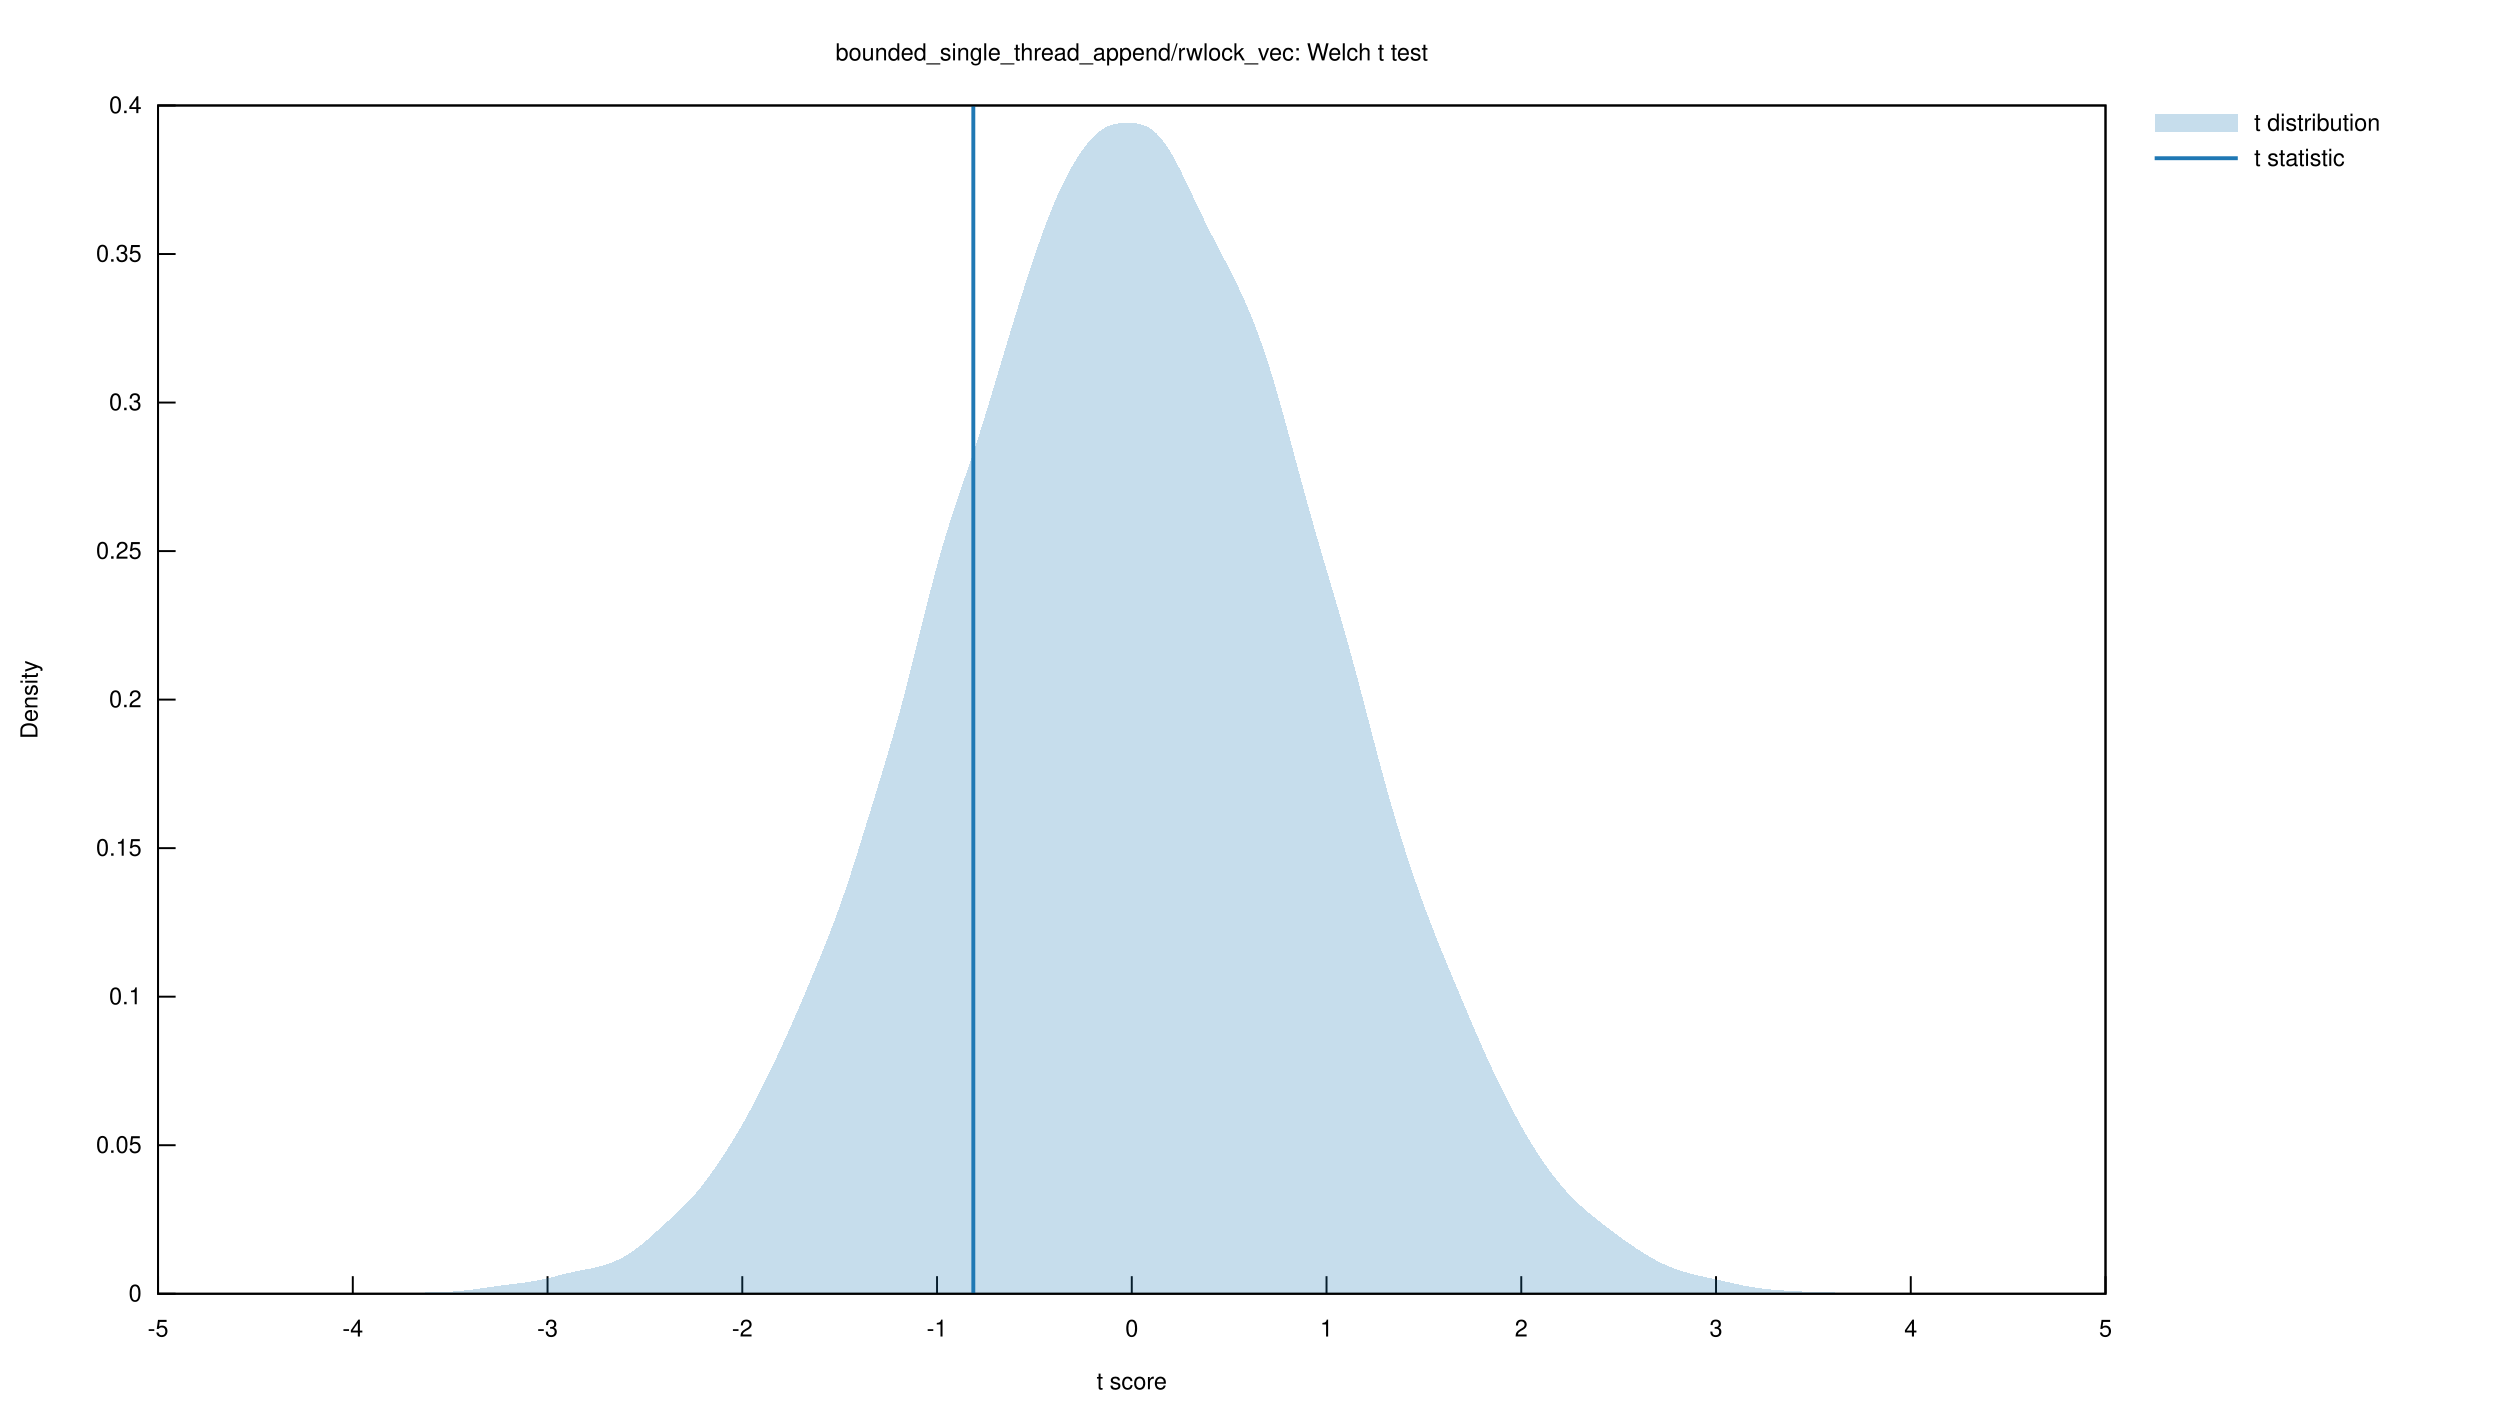
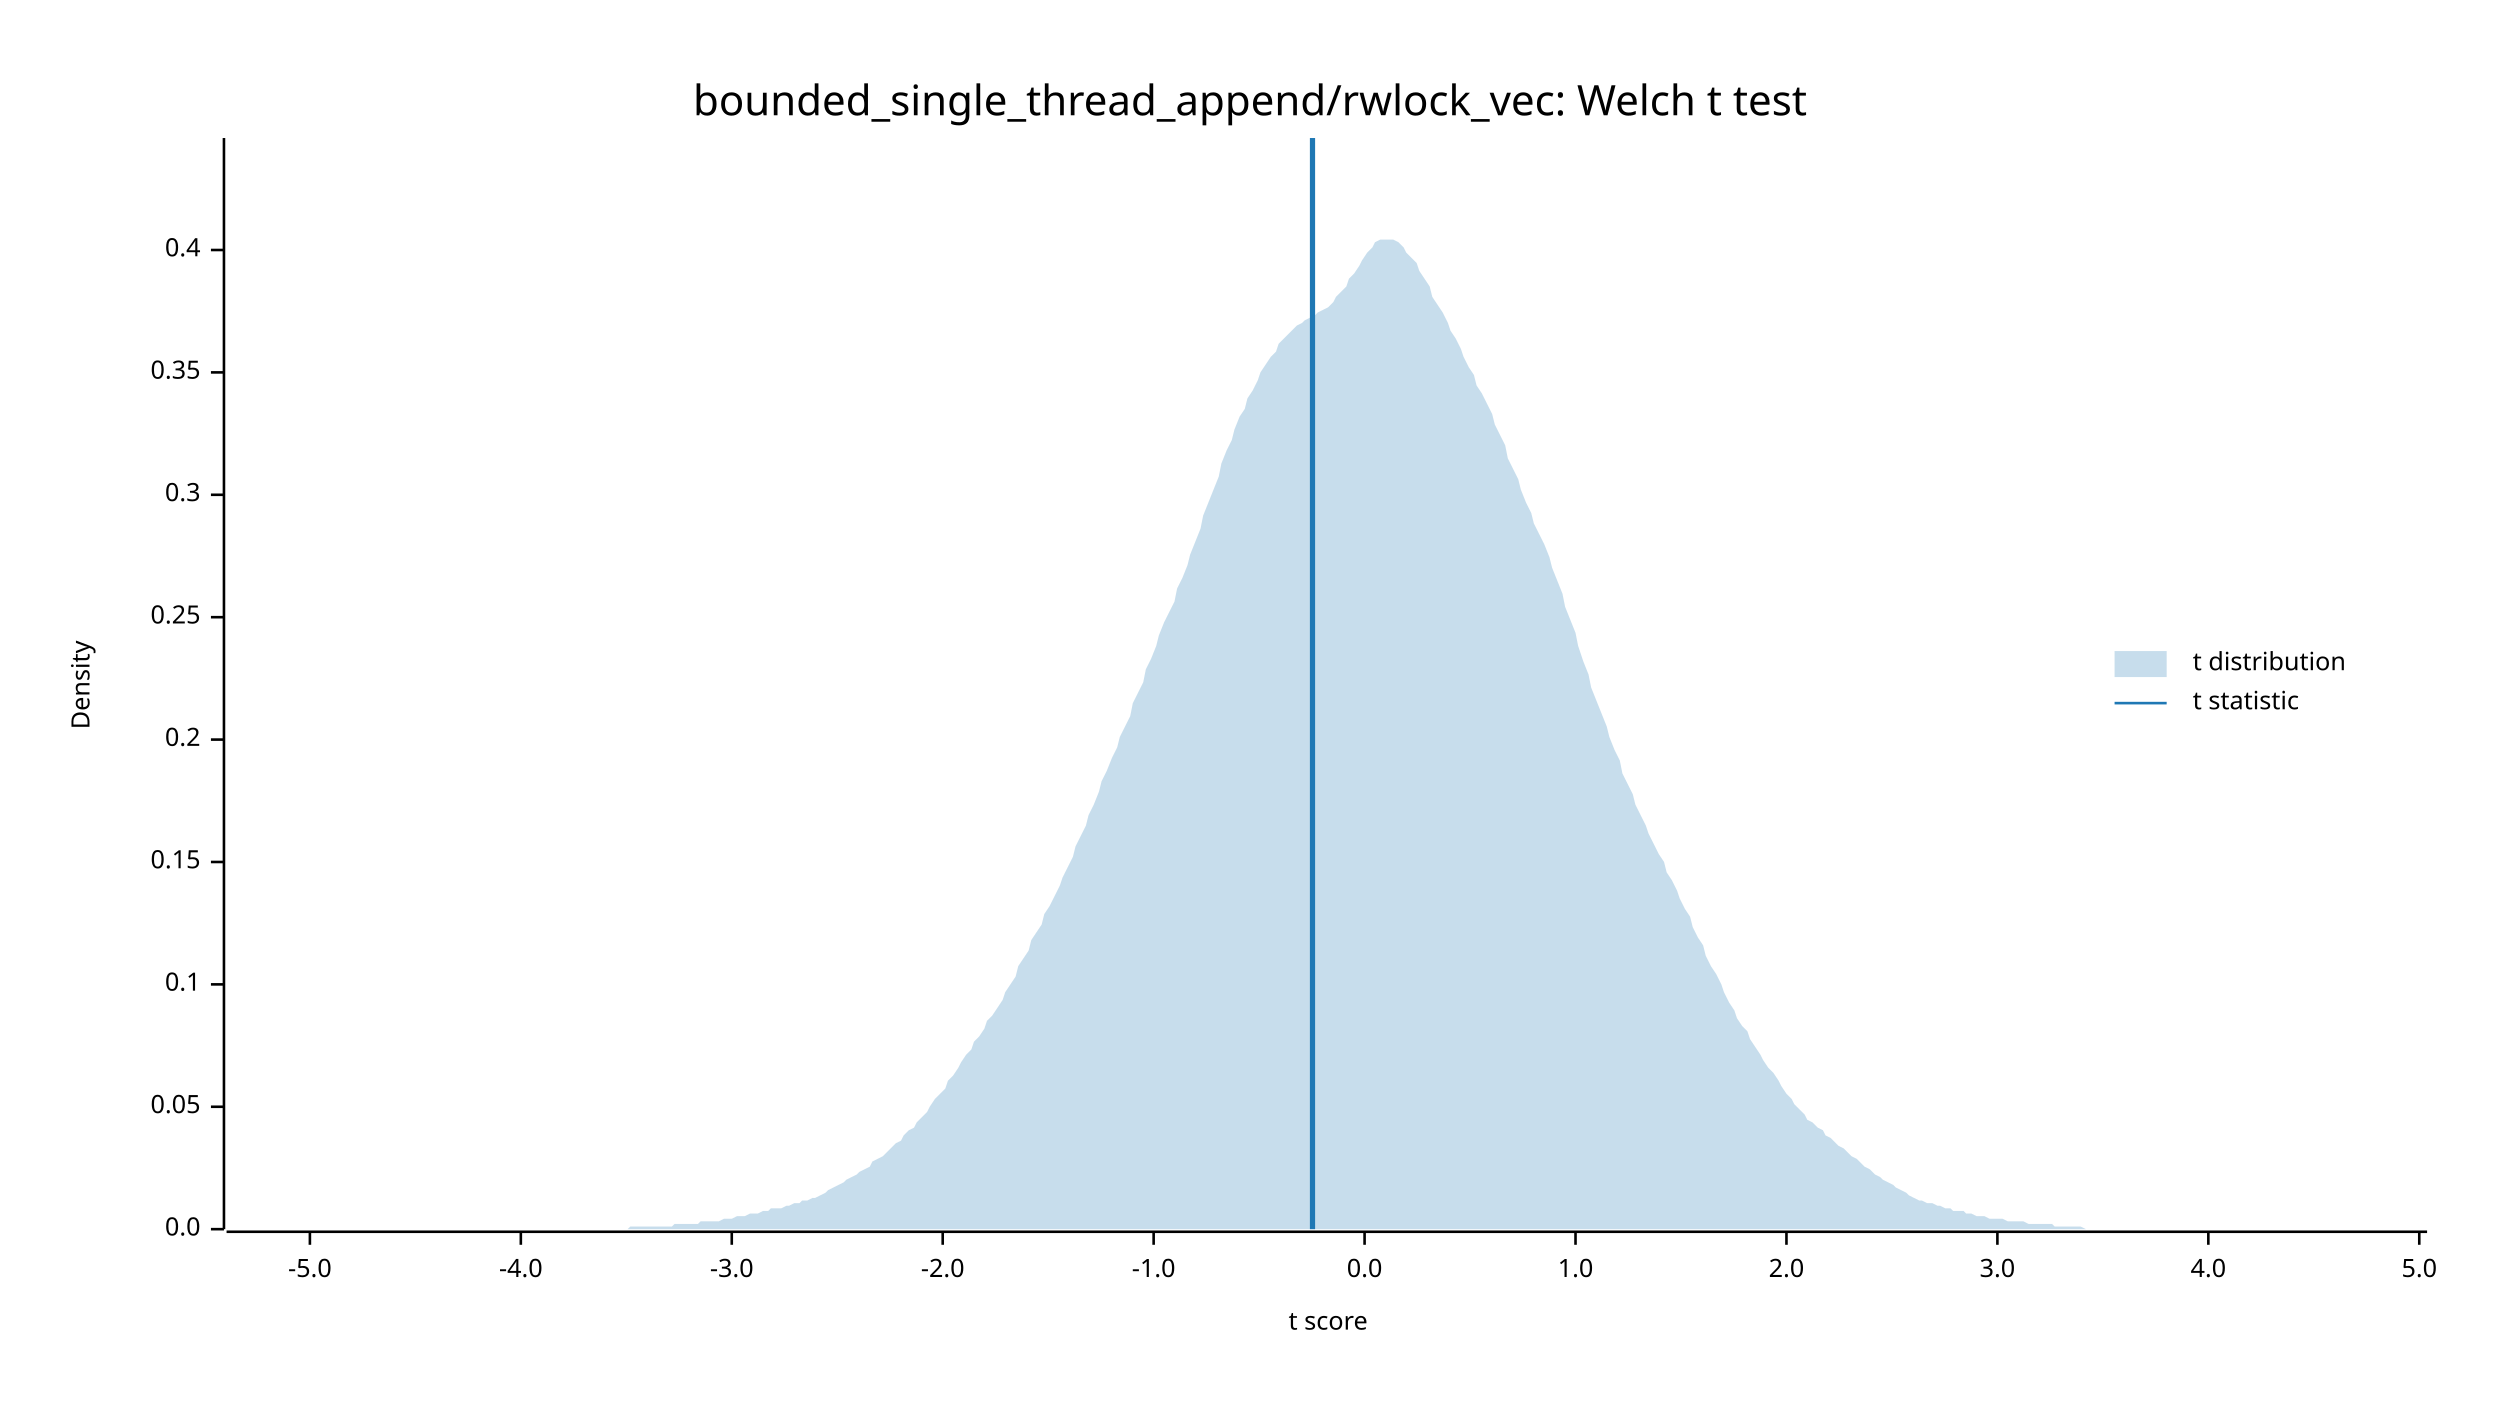
- <svg xmlns="http://www.w3.org/2000/svg" xmlns:xlink="http://www.w3.org/1999/xlink" viewBox="0 0 1280 720">
-   <g id="gnuplot_canvas">
-     <rect x="0" y="0" width="1280" height="720" fill="none" />
-     <defs>
-       <circle id="gpDot" r="0.5" stroke-width="0.5" stroke="currentColor" />
-       <path id="gpPt0" stroke-width="0.222" stroke="currentColor" d="M-1,0 h2 M0,-1 v2" />
-       <path id="gpPt1" stroke-width="0.222" stroke="currentColor" d="M-1,-1 L1,1 M1,-1 L-1,1" />
-       <path id="gpPt2" stroke-width="0.222" stroke="currentColor" d="M-1,0 L1,0 M0,-1 L0,1 M-1,-1 L1,1 M-1,1 L1,-1" />
-       <rect id="gpPt3" stroke-width="0.222" stroke="currentColor" x="-1" y="-1" width="2" height="2" />
-       <rect id="gpPt4" stroke-width="0.222" stroke="currentColor" fill="currentColor" x="-1" y="-1" width="2" height="2" />
-       <circle id="gpPt5" stroke-width="0.222" stroke="currentColor" cx="0" cy="0" r="1" />
-       <use xlink:href="#gpPt5" id="gpPt6" fill="currentColor" stroke="none" />
-       <path id="gpPt7" stroke-width="0.222" stroke="currentColor" d="M0,-1.33 L-1.33,0.67 L1.33,0.67 z" />
-       <use xlink:href="#gpPt7" id="gpPt8" fill="currentColor" stroke="none" />
-       <use xlink:href="#gpPt7" id="gpPt9" stroke="currentColor" transform="rotate(180)" />
-       <use xlink:href="#gpPt9" id="gpPt10" fill="currentColor" stroke="none" />
-       <use xlink:href="#gpPt3" id="gpPt11" stroke="currentColor" transform="rotate(45)" />
-       <use xlink:href="#gpPt11" id="gpPt12" fill="currentColor" stroke="none" />
-       <path id="gpPt13" stroke-width="0.222" stroke="currentColor" d="M0,1.330 L1.265,0.411 L0.782,-1.067 L-0.782,-1.076 L-1.265,0.411 z" />
-       <use xlink:href="#gpPt13" id="gpPt14" fill="currentColor" stroke="none" />
-       <filter id="textbox" filterUnits="objectBoundingBox" x="0" y="0" height="1" width="1">
-         <feFlood flood-color="white" flood-opacity="1" result="bgnd" />
-         <feComposite in="SourceGraphic" in2="bgnd" operator="atop" />
-       </filter>
-       <filter id="greybox" filterUnits="objectBoundingBox" x="0" y="0" height="1" width="1">
-         <feFlood flood-color="lightgrey" flood-opacity="1" result="grey" />
-         <feComposite in="SourceGraphic" in2="grey" operator="atop" />
-       </filter>
-     </defs>
-     <g fill="none" color="white" stroke="currentColor" stroke-width="1.00" stroke-linecap="butt" stroke-linejoin="miter">
- </g>
-     <g fill="none" color="black" stroke="currentColor" stroke-width="1.00" stroke-linecap="butt" stroke-linejoin="miter">
-       <path stroke="black" d="M80.92,662.40 L89.92,662.40  " />
-       <g transform="translate(72.53,666.30)" stroke="none" fill="black" font-family="Helvetica" font-size="12.00" text-anchor="end">
-         <text>
-           <tspan font-family="Helvetica"> 0</tspan>
-         </text>
-       </g>
-     </g>
-     <g fill="none" color="black" stroke="currentColor" stroke-width="1.00" stroke-linecap="butt" stroke-linejoin="miter">
-       <path stroke="black" d="M80.92,586.35 L89.92,586.35  " />
-       <g transform="translate(72.53,590.25)" stroke="none" fill="black" font-family="Helvetica" font-size="12.00" text-anchor="end">
-         <text>
-           <tspan font-family="Helvetica"> 0.05</tspan>
-         </text>
-       </g>
-     </g>
-     <g fill="none" color="black" stroke="currentColor" stroke-width="1.00" stroke-linecap="butt" stroke-linejoin="miter">
-       <path stroke="black" d="M80.92,510.30 L89.92,510.30  " />
-       <g transform="translate(72.53,514.20)" stroke="none" fill="black" font-family="Helvetica" font-size="12.00" text-anchor="end">
-         <text>
-           <tspan font-family="Helvetica"> 0.1</tspan>
-         </text>
-       </g>
-     </g>
-     <g fill="none" color="black" stroke="currentColor" stroke-width="1.00" stroke-linecap="butt" stroke-linejoin="miter">
-       <path stroke="black" d="M80.92,434.25 L89.92,434.25  " />
-       <g transform="translate(72.53,438.15)" stroke="none" fill="black" font-family="Helvetica" font-size="12.00" text-anchor="end">
-         <text>
-           <tspan font-family="Helvetica"> 0.15</tspan>
-         </text>
-       </g>
-     </g>
-     <g fill="none" color="black" stroke="currentColor" stroke-width="1.00" stroke-linecap="butt" stroke-linejoin="miter">
-       <path stroke="black" d="M80.92,358.20 L89.92,358.20  " />
-       <g transform="translate(72.53,362.10)" stroke="none" fill="black" font-family="Helvetica" font-size="12.00" text-anchor="end">
-         <text>
-           <tspan font-family="Helvetica"> 0.2</tspan>
-         </text>
-       </g>
-     </g>
-     <g fill="none" color="black" stroke="currentColor" stroke-width="1.00" stroke-linecap="butt" stroke-linejoin="miter">
-       <path stroke="black" d="M80.92,282.16 L89.92,282.16  " />
-       <g transform="translate(72.53,286.06)" stroke="none" fill="black" font-family="Helvetica" font-size="12.00" text-anchor="end">
-         <text>
-           <tspan font-family="Helvetica"> 0.25</tspan>
-         </text>
-       </g>
-     </g>
-     <g fill="none" color="black" stroke="currentColor" stroke-width="1.00" stroke-linecap="butt" stroke-linejoin="miter">
-       <path stroke="black" d="M80.92,206.11 L89.92,206.11  " />
-       <g transform="translate(72.53,210.01)" stroke="none" fill="black" font-family="Helvetica" font-size="12.00" text-anchor="end">
-         <text>
-           <tspan font-family="Helvetica"> 0.3</tspan>
-         </text>
-       </g>
-     </g>
-     <g fill="none" color="black" stroke="currentColor" stroke-width="1.00" stroke-linecap="butt" stroke-linejoin="miter">
-       <path stroke="black" d="M80.92,130.06 L89.92,130.06  " />
-       <g transform="translate(72.53,133.96)" stroke="none" fill="black" font-family="Helvetica" font-size="12.00" text-anchor="end">
-         <text>
-           <tspan font-family="Helvetica"> 0.35</tspan>
-         </text>
-       </g>
-     </g>
-     <g fill="none" color="black" stroke="currentColor" stroke-width="1.00" stroke-linecap="butt" stroke-linejoin="miter">
-       <path stroke="black" d="M80.92,54.01 L89.92,54.01  " />
-       <g transform="translate(72.53,57.91)" stroke="none" fill="black" font-family="Helvetica" font-size="12.00" text-anchor="end">
-         <text>
-           <tspan font-family="Helvetica"> 0.4</tspan>
-         </text>
-       </g>
-     </g>
-     <g fill="none" color="black" stroke="currentColor" stroke-width="1.00" stroke-linecap="butt" stroke-linejoin="miter">
-       <path stroke="black" d="M80.92,662.40 L80.92,653.40  " />
-       <g transform="translate(80.92,684.30)" stroke="none" fill="black" font-family="Helvetica" font-size="12.00" text-anchor="middle">
-         <text>
-           <tspan font-family="Helvetica">-5</tspan>
-         </text>
-       </g>
-     </g>
-     <g fill="none" color="black" stroke="currentColor" stroke-width="1.00" stroke-linecap="butt" stroke-linejoin="miter">
-       <path stroke="black" d="M180.63,662.40 L180.63,653.40  " />
-       <g transform="translate(180.63,684.30)" stroke="none" fill="black" font-family="Helvetica" font-size="12.00" text-anchor="middle">
-         <text>
-           <tspan font-family="Helvetica">-4</tspan>
-         </text>
-       </g>
-     </g>
-     <g fill="none" color="black" stroke="currentColor" stroke-width="1.00" stroke-linecap="butt" stroke-linejoin="miter">
-       <path stroke="black" d="M280.34,662.40 L280.34,653.40  " />
-       <g transform="translate(280.34,684.30)" stroke="none" fill="black" font-family="Helvetica" font-size="12.00" text-anchor="middle">
-         <text>
-           <tspan font-family="Helvetica">-3</tspan>
-         </text>
-       </g>
-     </g>
-     <g fill="none" color="black" stroke="currentColor" stroke-width="1.00" stroke-linecap="butt" stroke-linejoin="miter">
-       <path stroke="black" d="M380.05,662.40 L380.05,653.40  " />
-       <g transform="translate(380.05,684.30)" stroke="none" fill="black" font-family="Helvetica" font-size="12.00" text-anchor="middle">
-         <text>
-           <tspan font-family="Helvetica">-2</tspan>
-         </text>
-       </g>
-     </g>
-     <g fill="none" color="black" stroke="currentColor" stroke-width="1.00" stroke-linecap="butt" stroke-linejoin="miter">
-       <path stroke="black" d="M479.76,662.40 L479.76,653.40  " />
-       <g transform="translate(479.76,684.30)" stroke="none" fill="black" font-family="Helvetica" font-size="12.00" text-anchor="middle">
-         <text>
-           <tspan font-family="Helvetica">-1</tspan>
-         </text>
-       </g>
-     </g>
-     <g fill="none" color="black" stroke="currentColor" stroke-width="1.00" stroke-linecap="butt" stroke-linejoin="miter">
-       <path stroke="black" d="M579.47,662.40 L579.47,653.40  " />
-       <g transform="translate(579.47,684.30)" stroke="none" fill="black" font-family="Helvetica" font-size="12.00" text-anchor="middle">
-         <text>
-           <tspan font-family="Helvetica"> 0</tspan>
-         </text>
-       </g>
-     </g>
-     <g fill="none" color="black" stroke="currentColor" stroke-width="1.00" stroke-linecap="butt" stroke-linejoin="miter">
-       <path stroke="black" d="M679.18,662.40 L679.18,653.40  " />
-       <g transform="translate(679.18,684.30)" stroke="none" fill="black" font-family="Helvetica" font-size="12.00" text-anchor="middle">
-         <text>
-           <tspan font-family="Helvetica"> 1</tspan>
-         </text>
-       </g>
-     </g>
-     <g fill="none" color="black" stroke="currentColor" stroke-width="1.00" stroke-linecap="butt" stroke-linejoin="miter">
-       <path stroke="black" d="M778.89,662.40 L778.89,653.40  " />
-       <g transform="translate(778.89,684.30)" stroke="none" fill="black" font-family="Helvetica" font-size="12.00" text-anchor="middle">
-         <text>
-           <tspan font-family="Helvetica"> 2</tspan>
-         </text>
-       </g>
-     </g>
-     <g fill="none" color="black" stroke="currentColor" stroke-width="1.00" stroke-linecap="butt" stroke-linejoin="miter">
-       <path stroke="black" d="M878.60,662.40 L878.60,653.40  " />
-       <g transform="translate(878.60,684.30)" stroke="none" fill="black" font-family="Helvetica" font-size="12.00" text-anchor="middle">
-         <text>
-           <tspan font-family="Helvetica"> 3</tspan>
-         </text>
-       </g>
-     </g>
-     <g fill="none" color="black" stroke="currentColor" stroke-width="1.00" stroke-linecap="butt" stroke-linejoin="miter">
-       <path stroke="black" d="M978.31,662.40 L978.31,653.40  " />
-       <g transform="translate(978.31,684.30)" stroke="none" fill="black" font-family="Helvetica" font-size="12.00" text-anchor="middle">
-         <text>
-           <tspan font-family="Helvetica"> 4</tspan>
-         </text>
-       </g>
-     </g>
-     <g fill="none" color="black" stroke="currentColor" stroke-width="1.00" stroke-linecap="butt" stroke-linejoin="miter">
-       <path stroke="black" d="M1078.02,662.40 L1078.02,653.40  " />
-       <g transform="translate(1078.02,684.30)" stroke="none" fill="black" font-family="Helvetica" font-size="12.00" text-anchor="middle">
-         <text>
-           <tspan font-family="Helvetica"> 5</tspan>
-         </text>
-       </g>
-     </g>
-     <g fill="none" color="black" stroke="currentColor" stroke-width="1.00" stroke-linecap="butt" stroke-linejoin="miter">
- </g>
-     <g fill="none" color="black" stroke="currentColor" stroke-width="1.00" stroke-linecap="butt" stroke-linejoin="miter">
-       <path stroke="black" d="M80.92,54.01 L80.92,662.40 L1078.02,662.40 L1078.02,54.01 L80.92,54.01 Z  " />
-     </g>
-     <g fill="none" color="black" stroke="currentColor" stroke-width="1.00" stroke-linecap="butt" stroke-linejoin="miter">
-       <g transform="translate(19.18,358.21) rotate(270)" stroke="none" fill="black" font-family="Helvetica" font-size="12.00" text-anchor="middle">
-         <text>
-           <tspan font-family="Helvetica">Density</tspan>
-         </text>
-       </g>
-     </g>
-     <g fill="none" color="black" stroke="currentColor" stroke-width="1.00" stroke-linecap="butt" stroke-linejoin="miter">
-       <g transform="translate(579.47,711.30)" stroke="none" fill="black" font-family="Helvetica" font-size="12.00" text-anchor="middle">
-         <text>
-           <tspan font-family="Helvetica">t score</tspan>
-         </text>
-       </g>
-     </g>
-     <g fill="none" color="black" stroke="currentColor" stroke-width="1.00" stroke-linecap="butt" stroke-linejoin="miter">
- </g>
-     <g id="gnuplot_plot_1">
-       <g fill="none" color="black" stroke="currentColor" stroke-width="1.00" stroke-linecap="butt" stroke-linejoin="miter">
-         <g transform="translate(1154.14,66.91)" stroke="none" fill="black" font-family="Helvetica" font-size="12.00" text-anchor="start">
-           <text>
-             <tspan font-family="Helvetica">t distribution</tspan>
-           </text>
-         </g>
-       </g>
-       <g fill="none" color="black" stroke="currentColor" stroke-width="1.00" stroke-linecap="butt" stroke-linejoin="miter">
-         <g stroke="none" shape-rendering="crispEdges">
-           <polygon fill="rgb( 31, 120, 180)" fill-opacity="0.25" points="1103.19,67.51 1145.75,67.51 1145.75,58.51 1103.19,58.51 " />
-           <polygon fill="rgb( 31, 120, 180)" fill-opacity="0.25" points="139.17,662.40 140.98,662.40 142.80,662.40 144.62,662.40 146.44,662.40 148.25,662.39 150.07,662.39 151.89,662.39 153.71,662.38 155.52,662.38 157.34,662.37 159.16,662.37 160.98,662.36 162.79,662.36 164.61,662.35 166.43,662.35 168.25,662.34 170.06,662.34 171.88,662.33 173.70,662.33 175.52,662.33 177.33,662.33 179.15,662.33 180.97,662.33 182.79,662.32 184.60,662.32 186.42,662.31 188.24,662.30 190.06,662.29 191.87,662.28 193.69,662.26 195.51,662.24 197.33,662.22 199.14,662.19 200.96,662.16 202.78,662.13 204.60,662.09 206.41,662.04 208.23,662.00 210.05,661.95 211.87,661.91 213.68,661.86 215.50,661.81 217.32,661.77 219.14,661.72 220.95,661.68 222.77,661.63 224.59,661.57 226.41,661.51 228.22,661.44 230.04,661.35 231.86,661.24 233.68,661.11 235.49,660.96 237.31,660.78 239.13,660.58 240.94,660.36 242.76,660.13 244.58,659.88 246.40,659.62 248.21,659.36 250.03,659.09 251.85,658.84 253.67,658.59 255.48,658.34 257.30,658.10 259.12,657.87 260.94,657.64 262.75,657.41 264.57,657.18 266.39,656.94 268.21,656.69 270.02,656.43 271.84,656.14 273.66,655.83 275.48,655.50 277.29,655.13 279.11,654.73 280.93,654.31 282.75,653.87 284.56,653.41 286.38,652.94 288.20,652.48 290.02,652.03 291.83,651.60 293.65,651.20 295.47,650.82 297.29,650.46 299.10,650.11 300.92,649.76 302.74,649.40 304.56,649.01 306.37,648.57 308.19,648.09 310.01,647.54 311.83,646.93 313.64,646.23 315.46,645.46 317.28,644.60 319.10,643.64 320.91,642.59 322.73,641.45 324.55,640.20 326.37,638.87 328.18,637.44 330.00,635.94 331.82,634.38 333.64,632.78 335.45,631.14 337.27,629.48 339.09,627.83 340.91,626.17 342.72,624.51 344.54,622.85 346.36,621.17 348.18,619.45 349.99,617.68 351.81,615.84 353.63,613.91 355.45,611.88 357.26,609.74 359.08,607.50 360.90,605.15 362.72,602.71 364.53,600.19 366.35,597.58 368.17,594.91 369.99,592.17 371.80,589.36 373.62,586.49 375.44,583.55 377.26,580.53 379.07,577.43 380.89,574.24 382.71,570.97 384.53,567.61 386.34,564.17 388.16,560.65 389.98,557.07 391.80,553.42 393.61,549.72 395.43,545.97 397.25,542.16 399.07,538.28 400.88,534.35 402.70,530.35 404.52,526.28 406.33,522.16 408.15,517.97 409.97,513.74 411.79,509.47 413.60,505.17 415.42,500.84 417.24,496.49 419.06,492.09 420.87,487.65 422.69,483.14 424.51,478.53 426.33,473.81 428.14,468.95 429.96,463.94 431.78,458.76 433.60,453.41 435.41,447.90 437.23,442.25 439.05,436.49 440.87,430.66 442.68,424.77 444.50,418.87 446.32,412.96 448.14,407.04 449.95,401.12 451.77,395.15 453.59,389.12 455.41,382.99 457.22,376.72 459.04,370.28 460.86,363.66 462.68,356.85 464.49,349.86 466.31,342.72 468.13,335.46 469.95,328.13 471.76,320.78 473.58,313.47 475.40,306.26 477.22,299.21 479.03,292.36 480.85,285.75 482.67,279.39 484.49,273.30 486.30,267.45 488.12,261.82 489.94,256.36 491.76,251.00 493.57,245.70 495.39,240.40 497.21,235.05 499.03,229.60 500.84,224.04 502.66,218.34 504.48,212.52 506.30,206.59 508.11,200.57 509.93,194.50 511.75,188.39 513.57,182.29 515.38,176.22 517.20,170.21 519.02,164.26 520.84,158.39 522.65,152.60 524.47,146.89 526.29,141.26 528.11,135.74 529.92,130.32 531.74,125.04 533.56,119.90 535.38,114.95 537.19,110.21 539.01,105.69 540.83,101.41 542.65,97.37 544.46,93.57 546.28,89.99 548.10,86.64 549.92,83.48 551.73,80.53 553.55,77.77 555.37,75.22 557.19,72.89 559.00,70.80 560.82,68.97 562.64,67.41 564.45,66.12 566.27,65.09 568.09,64.31 569.91,63.74 571.72,63.34 573.54,63.09 575.36,62.94 577.18,62.89 578.99,62.93 580.81,63.06 582.63,63.32 584.45,63.75 586.26,64.38 588.08,65.26 589.90,66.44 591.72,67.93 593.53,69.77 595.35,71.95 597.17,74.46 598.99,77.29 600.80,80.40 602.62,83.76 604.44,87.31 606.26,91.01 608.07,94.80 609.89,98.65 611.71,102.51 613.53,106.34 615.34,110.12 617.16,113.84 618.98,117.49 620.80,121.07 622.61,124.59 624.43,128.08 626.25,131.56 628.07,135.06 629.88,138.60 631.70,142.21 633.52,145.92 635.34,149.76 637.15,153.74 638.97,157.90 640.79,162.26 642.61,166.85 644.42,171.68 646.24,176.77 648.06,182.13 649.88,187.76 651.69,193.65 653.51,199.77 655.33,206.10 657.15,212.59 658.96,219.22 660.78,225.92 662.60,232.67 664.42,239.43 666.23,246.15 668.05,252.81 669.87,259.40 671.69,265.89 673.50,272.29 675.32,278.59 677.14,284.81 678.96,290.98 680.77,297.11 682.59,303.24 684.41,309.40 686.23,315.62 688.04,321.94 689.86,328.36 691.68,334.91 693.50,341.58 695.31,348.37 697.13,355.25 698.95,362.21 700.77,369.20 702.58,376.18 704.40,383.12 706.22,389.97 708.04,396.71 709.85,403.30 711.67,409.75 713.49,416.03 715.31,422.14 717.12,428.09 718.94,433.88 720.76,439.52 722.58,445.02 724.39,450.37 726.21,455.58 728.03,460.66 729.84,465.62 731.66,470.45 733.48,475.18 735.30,479.80 737.11,484.35 738.93,488.82 740.75,493.24 742.57,497.63 744.38,501.98 746.20,506.32 748.02,510.65 749.84,514.96 751.65,519.26 753.47,523.53 755.29,527.77 757.11,531.97 758.92,536.11 760.74,540.18 762.56,544.18 764.38,548.11 766.19,551.95 768.01,555.72 769.83,559.40 771.65,563.01 773.46,566.54 775.28,569.98 777.10,573.35 778.92,576.63 780.73,579.83 782.55,582.94 784.37,585.95 786.19,588.86 788.00,591.68 789.82,594.39 791.64,597.00 793.46,599.52 795.27,601.93 797.09,604.24 798.91,606.46 800.73,608.58 802.54,610.60 804.36,612.52 806.18,614.36 808.00,616.11 809.81,617.79 811.63,619.40 813.45,620.94 815.27,622.45 817.08,623.91 818.90,625.35 820.72,626.77 822.54,628.18 824.35,629.56 826.17,630.93 827.99,632.28 829.81,633.62 831.62,634.92 833.44,636.21 835.26,637.46 837.08,638.69 838.89,639.90 840.71,641.06 842.53,642.20 844.35,643.29 846.16,644.33 847.98,645.32 849.80,646.26 851.62,647.13 853.43,647.95 855.25,648.71 857.07,649.41 858.89,650.06 860.70,650.66 862.52,651.22 864.34,651.74 866.16,652.22 867.97,652.68 869.79,653.11 871.61,653.53 873.43,653.93 875.24,654.33 877.06,654.73 878.88,655.13 880.70,655.54 882.51,655.95 884.33,656.37 886.15,656.78 887.96,657.19 889.78,657.59 891.60,657.98 893.42,658.34 895.23,658.68 897.05,658.99 898.87,659.27 900.69,659.53 902.50,659.76 904.32,659.96 906.14,660.15 907.96,660.32 909.77,660.48 911.59,660.62 913.41,660.75 915.23,660.87 917.04,660.98 918.86,661.08 920.68,661.17 922.50,661.25 924.31,661.32 926.13,661.39 927.95,661.46 929.77,661.51 931.58,661.57 933.40,661.62 935.22,661.66 937.04,661.70 938.85,661.74 940.67,661.78 942.49,661.82 944.31,661.85 946.12,661.89 947.94,661.93 949.76,661.97 951.58,662.01 953.39,662.06 955.21,662.10 957.03,662.14 958.85,662.17 960.66,662.21 962.48,662.24 964.30,662.26 966.12,662.28 967.93,662.30 969.75,662.31 971.57,662.32 973.39,662.32 975.20,662.33 977.02,662.34 978.84,662.34 980.66,662.35 982.47,662.35 984.29,662.36 986.11,662.37 987.93,662.37 989.74,662.38 991.56,662.38 993.38,662.38 995.20,662.38 997.01,662.38 998.83,662.38 1000.65,662.37 1002.47,662.37 1004.28,662.36 1006.10,662.36 1007.92,662.35 1009.74,662.35 1011.55,662.34 1013.37,662.34 1015.19,662.34 1017.01,662.34 1018.82,662.35 1020.64,662.35 1022.46,662.36 1024.28,662.36 1026.09,662.37 1027.91,662.38 1029.73,662.38 1031.55,662.38 1033.36,662.39 1035.18,662.39 1037.00,662.39 1038.82,662.40 1040.63,662.40 1042.45,662.40 1044.27,662.40 1046.09,662.40 1046.09,662.40 1044.27,662.40 1042.45,662.40 1040.63,662.40 1038.82,662.40 1037.00,662.40 1035.18,662.40 1033.36,662.40 1031.55,662.40 1029.73,662.40 1027.91,662.40 1026.09,662.40 1024.28,662.40 1022.46,662.40 1020.64,662.40 1018.82,662.40 1017.01,662.40 1015.19,662.40 1013.37,662.40 1011.55,662.40 1009.74,662.40 1007.92,662.40 1006.10,662.40 1004.28,662.40 1002.47,662.40 1000.65,662.40 998.83,662.40 997.01,662.40 995.20,662.40 993.38,662.40 991.56,662.40 989.74,662.40 987.93,662.40 986.11,662.40 984.29,662.40 982.47,662.40 980.66,662.40 978.84,662.40 977.02,662.40 975.20,662.40 973.39,662.40 971.57,662.40 969.75,662.40 967.93,662.40 966.12,662.40 964.30,662.40 962.48,662.40 960.66,662.40 958.85,662.40 957.03,662.40 955.21,662.40 953.39,662.40 951.58,662.40 949.76,662.40 947.94,662.40 946.12,662.40 944.31,662.40 942.49,662.40 940.67,662.40 938.85,662.40 937.04,662.40 935.22,662.40 933.40,662.40 931.58,662.40 929.77,662.40 927.95,662.40 926.13,662.40 924.31,662.40 922.50,662.40 920.68,662.40 918.86,662.40 917.04,662.40 915.23,662.40 913.41,662.40 911.59,662.40 909.77,662.40 907.96,662.40 906.14,662.40 904.32,662.40 902.50,662.40 900.69,662.40 898.87,662.40 897.05,662.40 895.23,662.40 893.42,662.40 891.60,662.40 889.78,662.40 887.96,662.40 886.15,662.40 884.33,662.40 882.51,662.40 880.70,662.40 878.88,662.40 877.06,662.40 875.24,662.40 873.43,662.40 871.61,662.40 869.79,662.40 867.97,662.40 866.16,662.40 864.34,662.40 862.52,662.40 860.70,662.40 858.89,662.40 857.07,662.40 855.25,662.40 853.43,662.40 851.62,662.40 849.80,662.40 847.98,662.40 846.16,662.40 844.35,662.40 842.53,662.40 840.71,662.40 838.89,662.40 837.08,662.40 835.26,662.40 833.44,662.40 831.62,662.40 829.81,662.40 827.99,662.40 826.17,662.40 824.35,662.40 822.54,662.40 820.72,662.40 818.90,662.40 817.08,662.40 815.27,662.40 813.45,662.40 811.63,662.40 809.81,662.40 808.00,662.40 806.18,662.40 804.36,662.40 802.54,662.40 800.73,662.40 798.91,662.40 797.09,662.40 795.27,662.40 793.46,662.40 791.64,662.40 789.82,662.40 788.00,662.40 786.19,662.40 784.37,662.40 782.55,662.40 780.73,662.40 778.92,662.40 777.10,662.40 775.28,662.40 773.46,662.40 771.65,662.40 769.83,662.40 768.01,662.40 766.19,662.40 764.38,662.40 762.56,662.40 760.74,662.40 758.92,662.40 757.11,662.40 755.29,662.40 753.47,662.40 751.65,662.40 749.84,662.40 748.02,662.40 746.20,662.40 744.38,662.40 742.57,662.40 740.75,662.40 738.93,662.40 737.11,662.40 735.30,662.40 733.48,662.40 731.66,662.40 729.84,662.40 728.03,662.40 726.21,662.40 724.39,662.40 722.58,662.40 720.76,662.40 718.94,662.40 717.12,662.40 715.31,662.40 713.49,662.40 711.67,662.40 709.85,662.40 708.04,662.40 706.22,662.40 704.40,662.40 702.58,662.40 700.77,662.40 698.95,662.40 697.13,662.40 695.31,662.40 693.50,662.40 691.68,662.40 689.86,662.40 688.04,662.40 686.23,662.40 684.41,662.40 682.59,662.40 680.77,662.40 678.96,662.40 677.14,662.40 675.32,662.40 673.50,662.40 671.69,662.40 669.87,662.40 668.05,662.40 666.23,662.40 664.42,662.40 662.60,662.40 660.78,662.40 658.96,662.40 657.15,662.40 655.33,662.40 653.51,662.40 651.69,662.40 649.88,662.40 648.06,662.40 646.24,662.40 644.42,662.40 642.61,662.40 640.79,662.40 638.97,662.40 637.15,662.40 635.34,662.40 633.52,662.40 631.70,662.40 629.88,662.40 628.07,662.40 626.25,662.40 624.43,662.40 622.61,662.40 620.80,662.40 618.98,662.40 617.16,662.40 615.34,662.40 613.53,662.40 611.71,662.40 609.89,662.40 608.07,662.40 606.26,662.40 604.44,662.40 602.62,662.40 600.80,662.40 598.99,662.40 597.17,662.40 595.35,662.40 593.53,662.40 591.72,662.40 589.90,662.40 588.08,662.40 586.26,662.40 584.45,662.40 582.63,662.40 580.81,662.40 578.99,662.40 577.18,662.40 575.36,662.40 573.54,662.40 571.72,662.40 569.91,662.40 568.09,662.40 566.27,662.40 564.45,662.40 562.64,662.40 560.82,662.40 559.00,662.40 557.19,662.40 555.37,662.40 553.55,662.40 551.73,662.40 549.92,662.40 548.10,662.40 546.28,662.40 544.46,662.40 542.65,662.40 540.83,662.40 539.01,662.40 537.19,662.40 535.38,662.40 533.56,662.40 531.74,662.40 529.92,662.40 528.11,662.40 526.29,662.40 524.47,662.40 522.65,662.40 520.84,662.40 519.02,662.40 517.20,662.40 515.38,662.40 513.57,662.40 511.75,662.40 509.93,662.40 508.11,662.40 506.30,662.40 504.48,662.40 502.66,662.40 500.84,662.40 499.03,662.40 497.21,662.40 495.39,662.40 493.57,662.40 491.76,662.40 489.94,662.40 488.12,662.40 486.30,662.40 484.49,662.40 482.67,662.40 480.85,662.40 479.03,662.40 477.22,662.40 475.40,662.40 473.58,662.40 471.76,662.40 469.95,662.40 468.13,662.40 466.31,662.40 464.49,662.40 462.68,662.40 460.86,662.40 459.04,662.40 457.22,662.40 455.41,662.40 453.59,662.40 451.77,662.40 449.95,662.40 448.14,662.40 446.32,662.40 444.50,662.40 442.68,662.40 440.87,662.40 439.05,662.40 437.23,662.40 435.41,662.40 433.60,662.40 431.78,662.40 429.96,662.40 428.14,662.40 426.33,662.40 424.51,662.40 422.69,662.40 420.87,662.40 419.06,662.40 417.24,662.40 415.42,662.40 413.60,662.40 411.79,662.40 409.97,662.40 408.15,662.40 406.33,662.40 404.52,662.40 402.70,662.40 400.88,662.40 399.07,662.40 397.25,662.40 395.43,662.40 393.61,662.40 391.80,662.40 389.98,662.40 388.16,662.40 386.34,662.40 384.53,662.40 382.71,662.40 380.89,662.40 379.07,662.40 377.26,662.40 375.44,662.40 373.62,662.40 371.80,662.40 369.99,662.40 368.17,662.40 366.35,662.40 364.53,662.40 362.72,662.40 360.90,662.40 359.08,662.40 357.26,662.40 355.45,662.40 353.63,662.40 351.81,662.40 349.99,662.40 348.18,662.40 346.36,662.40 344.54,662.40 342.72,662.40 340.91,662.40 339.09,662.40 337.27,662.40 335.45,662.40 333.64,662.40 331.82,662.40 330.00,662.40 328.18,662.40 326.37,662.40 324.55,662.40 322.73,662.40 320.91,662.40 319.10,662.40 317.28,662.40 315.46,662.40 313.64,662.40 311.83,662.40 310.01,662.40 308.19,662.40 306.37,662.40 304.56,662.40 302.74,662.40 300.92,662.40 299.10,662.40 297.29,662.40 295.47,662.40 293.65,662.40 291.83,662.40 290.02,662.40 288.20,662.40 286.38,662.40 284.56,662.40 282.75,662.40 280.93,662.40 279.11,662.40 277.29,662.40 275.48,662.40 273.66,662.40 271.84,662.40 270.02,662.40 268.21,662.40 266.39,662.40 264.57,662.40 262.75,662.40 260.94,662.40 259.12,662.40 257.30,662.40 255.48,662.40 253.67,662.40 251.85,662.40 250.03,662.40 248.21,662.40 246.40,662.40 244.58,662.40 242.76,662.40 240.94,662.40 239.13,662.40 237.31,662.40 235.49,662.40 233.68,662.40 231.86,662.40 230.04,662.40 228.22,662.40 226.41,662.40 224.59,662.40 222.77,662.40 220.95,662.40 219.14,662.40 217.32,662.40 215.50,662.40 213.68,662.40 211.87,662.40 210.05,662.40 208.23,662.40 206.41,662.40 204.60,662.40 202.78,662.40 200.96,662.40 199.14,662.40 197.33,662.40 195.51,662.40 193.69,662.40 191.87,662.40 190.06,662.40 188.24,662.40 186.42,662.40 184.60,662.40 182.79,662.40 180.97,662.40 179.15,662.40 177.33,662.40 175.52,662.40 173.70,662.40 171.88,662.40 170.06,662.40 168.25,662.40 166.43,662.40 164.61,662.40 162.79,662.40 160.98,662.40 159.16,662.40 157.34,662.40 155.52,662.40 153.71,662.40 151.89,662.40 150.07,662.40 148.25,662.40 146.44,662.40 144.62,662.40 142.80,662.40 140.98,662.40 139.17,662.40 " />
-         </g>
-       </g>
-     </g>
-     <g id="gnuplot_plot_2">
-       <g fill="none" color="white" stroke="rgb( 31, 120, 180)" stroke-width="2.00" stroke-linecap="butt" stroke-linejoin="miter">
- </g>
-       <g fill="none" color="black" stroke="currentColor" stroke-width="2.00" stroke-linecap="butt" stroke-linejoin="miter">
-         <g transform="translate(1154.14,84.91)" stroke="none" fill="black" font-family="Helvetica" font-size="12.00" text-anchor="start">
-           <text>
-             <tspan font-family="Helvetica">t statistic</tspan>
-           </text>
-         </g>
-       </g>
-       <g fill="none" color="black" stroke="currentColor" stroke-width="2.00" stroke-linecap="butt" stroke-linejoin="miter">
-         <path stroke="rgb( 31, 120, 180)" d="M1103.19,81.01 L1145.75,81.01 M498.34,662.40 L498.34,54.01  " />
-       </g>
-     </g>
-     <g fill="none" color="black" stroke="currentColor" stroke-width="2.00" stroke-linecap="butt" stroke-linejoin="miter">
- </g>
-     <g fill="none" color="black" stroke="black" stroke-width="1.00" stroke-linecap="butt" stroke-linejoin="miter">
- </g>
-     <g fill="none" color="black" stroke="currentColor" stroke-width="1.00" stroke-linecap="butt" stroke-linejoin="miter">
-       <path stroke="black" d="M80.92,54.01 L80.92,662.40 L1078.02,662.40 L1078.02,54.01 L80.92,54.01 Z  " />
-     </g>
-     <g fill="none" color="black" stroke="currentColor" stroke-width="1.00" stroke-linecap="butt" stroke-linejoin="miter">
-       <g transform="translate(579.47,30.91)" stroke="none" fill="black" font-family="Helvetica" font-size="12.00" text-anchor="middle">
-         <text>
-           <tspan font-family="Helvetica">bounded_single_thread_append/rwlock_vec: Welch t test</tspan>
-         </text>
-       </g>
-     </g>
-     <g fill="none" color="black" stroke="currentColor" stroke-width="1.00" stroke-linecap="butt" stroke-linejoin="miter">
- </g>
-   </g>
+ <svg xmlns="http://www.w3.org/2000/svg" width="960" height="540" viewBox="0 0 960 540">
+   <text x="480" y="32" dy="0.76em" text-anchor="middle" font-family="sans-serif" font-size="16.129" opacity="1" fill="#000000">
+ bounded_single_thread_append/rwlock_vec: Welch t test
+ </text>
+   <text x="27" y="263" dy="0.76em" text-anchor="middle" font-family="sans-serif" font-size="9.677" opacity="1" fill="#000000" transform="rotate(270, 27, 263)">
+ Density
+ </text>
+   <text x="510" y="513" dy="-0.5ex" text-anchor="middle" font-family="sans-serif" font-size="9.677" opacity="1" fill="#000000">
+ t score
+ </text>
+   <polyline fill="none" opacity="1" stroke="#000000" stroke-width="1" points="86,53 86,472 " />
+   <text x="77" y="472" dy="0.5ex" text-anchor="end" font-family="sans-serif" font-size="9.677" opacity="1" fill="#000000">
+ 0.0
+ </text>
+   <polyline fill="none" opacity="1" stroke="#000000" stroke-width="1" points="81,472 86,472 " />
+   <text x="77" y="425" dy="0.5ex" text-anchor="end" font-family="sans-serif" font-size="9.677" opacity="1" fill="#000000">
+ 0.05
+ </text>
+   <polyline fill="none" opacity="1" stroke="#000000" stroke-width="1" points="81,425 86,425 " />
+   <text x="77" y="378" dy="0.5ex" text-anchor="end" font-family="sans-serif" font-size="9.677" opacity="1" fill="#000000">
+ 0.1
+ </text>
+   <polyline fill="none" opacity="1" stroke="#000000" stroke-width="1" points="81,378 86,378 " />
+   <text x="77" y="331" dy="0.5ex" text-anchor="end" font-family="sans-serif" font-size="9.677" opacity="1" fill="#000000">
+ 0.15
+ </text>
+   <polyline fill="none" opacity="1" stroke="#000000" stroke-width="1" points="81,331 86,331 " />
+   <text x="77" y="284" dy="0.5ex" text-anchor="end" font-family="sans-serif" font-size="9.677" opacity="1" fill="#000000">
+ 0.2
+ </text>
+   <polyline fill="none" opacity="1" stroke="#000000" stroke-width="1" points="81,284 86,284 " />
+   <text x="77" y="237" dy="0.5ex" text-anchor="end" font-family="sans-serif" font-size="9.677" opacity="1" fill="#000000">
+ 0.25
+ </text>
+   <polyline fill="none" opacity="1" stroke="#000000" stroke-width="1" points="81,237 86,237 " />
+   <text x="77" y="190" dy="0.5ex" text-anchor="end" font-family="sans-serif" font-size="9.677" opacity="1" fill="#000000">
+ 0.3
+ </text>
+   <polyline fill="none" opacity="1" stroke="#000000" stroke-width="1" points="81,190 86,190 " />
+   <text x="77" y="143" dy="0.5ex" text-anchor="end" font-family="sans-serif" font-size="9.677" opacity="1" fill="#000000">
+ 0.35
+ </text>
+   <polyline fill="none" opacity="1" stroke="#000000" stroke-width="1" points="81,143 86,143 " />
+   <text x="77" y="96" dy="0.5ex" text-anchor="end" font-family="sans-serif" font-size="9.677" opacity="1" fill="#000000">
+ 0.4
+ </text>
+   <polyline fill="none" opacity="1" stroke="#000000" stroke-width="1" points="81,96 86,96 " />
+   <polyline fill="none" opacity="1" stroke="#000000" stroke-width="1" points="87,473 932,473 " />
+   <text x="119" y="483" dy="0.76em" text-anchor="middle" font-family="sans-serif" font-size="9.677" opacity="1" fill="#000000">
+ -5.0
+ </text>
+   <polyline fill="none" opacity="1" stroke="#000000" stroke-width="1" points="119,473 119,478 " />
+   <text x="200" y="483" dy="0.76em" text-anchor="middle" font-family="sans-serif" font-size="9.677" opacity="1" fill="#000000">
+ -4.0
+ </text>
+   <polyline fill="none" opacity="1" stroke="#000000" stroke-width="1" points="200,473 200,478 " />
+   <text x="281" y="483" dy="0.76em" text-anchor="middle" font-family="sans-serif" font-size="9.677" opacity="1" fill="#000000">
+ -3.0
+ </text>
+   <polyline fill="none" opacity="1" stroke="#000000" stroke-width="1" points="281,473 281,478 " />
+   <text x="362" y="483" dy="0.76em" text-anchor="middle" font-family="sans-serif" font-size="9.677" opacity="1" fill="#000000">
+ -2.0
+ </text>
+   <polyline fill="none" opacity="1" stroke="#000000" stroke-width="1" points="362,473 362,478 " />
+   <text x="443" y="483" dy="0.76em" text-anchor="middle" font-family="sans-serif" font-size="9.677" opacity="1" fill="#000000">
+ -1.0
+ </text>
+   <polyline fill="none" opacity="1" stroke="#000000" stroke-width="1" points="443,473 443,478 " />
+   <text x="524" y="483" dy="0.76em" text-anchor="middle" font-family="sans-serif" font-size="9.677" opacity="1" fill="#000000">
+ 0.0
+ </text>
+   <polyline fill="none" opacity="1" stroke="#000000" stroke-width="1" points="524,473 524,478 " />
+   <text x="605" y="483" dy="0.76em" text-anchor="middle" font-family="sans-serif" font-size="9.677" opacity="1" fill="#000000">
+ 1.0
+ </text>
+   <polyline fill="none" opacity="1" stroke="#000000" stroke-width="1" points="605,473 605,478 " />
+   <text x="686" y="483" dy="0.76em" text-anchor="middle" font-family="sans-serif" font-size="9.677" opacity="1" fill="#000000">
+ 2.0
+ </text>
+   <polyline fill="none" opacity="1" stroke="#000000" stroke-width="1" points="686,473 686,478 " />
+   <text x="767" y="483" dy="0.76em" text-anchor="middle" font-family="sans-serif" font-size="9.677" opacity="1" fill="#000000">
+ 3.0
+ </text>
+   <polyline fill="none" opacity="1" stroke="#000000" stroke-width="1" points="767,473 767,478 " />
+   <text x="848" y="483" dy="0.76em" text-anchor="middle" font-family="sans-serif" font-size="9.677" opacity="1" fill="#000000">
+ 4.0
+ </text>
+   <polyline fill="none" opacity="1" stroke="#000000" stroke-width="1" points="848,473 848,478 " />
+   <text x="929" y="483" dy="0.76em" text-anchor="middle" font-family="sans-serif" font-size="9.677" opacity="1" fill="#000000">
+ 5.0
+ </text>
+   <polyline fill="none" opacity="1" stroke="#000000" stroke-width="1" points="929,473 929,478 " />
+   <polygon opacity="0.25" fill="#1F78B4" points="87,472 88,472 90,472 92,472 93,472 95,472 97,472 98,472 100,472 102,472 103,472 105,472 107,472 109,472 110,472 112,472 114,472 115,472 117,472 119,472 120,472 122,472 124,472 125,472 127,472 129,472 131,472 132,472 134,472 136,472 137,472 139,472 141,472 142,472 144,472 146,472 147,472 149,472 151,472 153,472 154,472 156,472 158,472 159,472 161,472 163,472 164,472 166,472 168,472 169,472 171,472 173,472 175,472 176,472 178,472 180,472 181,472 183,472 185,472 186,472 188,472 190,472 191,472 193,472 195,472 197,472 198,472 200,472 202,472 203,472 205,472 207,472 208,472 210,472 212,472 214,472 215,472 217,472 219,472 220,472 222,472 224,472 225,472 227,472 229,472 230,472 232,472 234,472 236,472 237,472 239,472 241,472 242,471 244,471 246,471 247,471 249,471 251,471 252,471 254,471 256,471 258,471 259,470 261,470 263,470 264,470 266,470 268,470 269,469 271,469 273,469 274,469 276,469 278,468 280,468 281,468 283,467 285,467 286,467 288,466 290,466 291,466 293,465 295,465 296,464 298,464 300,464 302,463 303,463 305,462 307,462 308,461 310,461 312,460 313,460 315,459 317,458 318,457 320,456 322,455 324,454 325,453 327,452 329,451 330,450 332,449 334,448 335,446 337,445 339,444 341,442 342,441 344,439 346,438 347,436 349,434 351,433 352,431 354,429 356,427 357,425 359,422 361,420 363,418 364,415 366,413 368,410 369,408 371,405 373,403 374,400 376,398 378,395 379,392 381,390 383,387 385,384 386,381 388,378 390,375 391,371 393,368 395,365 396,361 398,358 400,355 401,351 403,348 405,344 407,340 408,337 410,333 412,329 413,325 415,321 417,317 418,313 420,309 422,304 423,300 425,296 427,291 429,287 430,283 432,279 434,275 435,270 437,266 439,262 440,257 442,253 444,248 445,244 447,239 449,235 451,231 452,226 454,222 456,217 457,213 459,208 461,203 462,198 464,193 466,188 468,183 469,178 471,173 473,169 474,165 476,160 478,157 479,153 481,150 483,146 484,143 486,140 488,137 490,135 491,132 493,130 495,128 496,127 498,125 500,124 501,123 503,122 505,121 506,120 508,119 510,118 512,116 513,114 515,112 517,110 518,107 520,105 522,102 523,100 525,97 527,95 528,93 530,92 532,92 534,92 535,92 537,93 539,95 540,97 542,99 544,101 545,104 547,107 549,110 550,114 552,117 554,120 556,124 557,127 559,130 561,134 562,137 564,141 566,144 567,148 569,151 571,155 573,159 574,163 576,167 578,171 579,176 581,180 583,184 584,188 586,193 588,197 589,201 591,205 593,209 595,214 596,218 598,223 600,228 601,233 603,238 605,243 606,248 608,254 610,259 611,264 613,269 615,274 617,279 618,283 620,288 622,292 623,297 625,301 627,305 628,309 630,313 632,317 633,320 635,324 637,328 639,331 640,335 642,338 644,342 645,345 647,349 649,352 650,356 652,360 654,363 655,367 657,371 659,374 661,378 662,381 664,385 666,388 667,391 669,394 671,396 672,399 674,402 676,405 677,407 679,410 681,412 683,415 684,417 686,420 688,422 689,424 691,426 693,428 694,430 696,431 698,433 700,434 701,436 703,437 705,439 706,440 708,441 710,443 711,444 713,445 715,447 716,448 718,449 720,451 722,452 723,453 725,454 727,455 728,456 730,457 732,458 733,459 735,460 737,461 738,461 740,462 742,462 744,463 745,463 747,464 749,464 750,465 752,465 754,465 755,466 757,466 759,467 760,467 762,467 764,468 766,468 767,468 769,468 771,469 772,469 774,469 776,469 777,469 779,470 781,470 782,470 784,470 786,470 788,470 789,471 791,471 793,471 794,471 796,471 798,471 799,471 801,472 803,472 804,472 806,472 808,472 810,472 811,472 813,472 815,472 816,472 818,472 820,472 821,472 823,472 825,472 827,472 828,472 830,472 832,472 833,472 835,472 837,472 838,472 840,472 842,472 843,472 845,472 847,472 849,472 850,472 852,472 854,472 855,472 857,472 859,472 860,472 862,472 864,472 865,472 867,472 869,472 871,472 872,472 874,472 876,472 877,472 879,472 881,472 882,472 884,472 886,472 887,472 889,472 891,472 893,472 894,472 896,472 898,472 899,472 901,472 903,472 904,472 906,472 908,472 909,472 911,472 913,472 915,472 916,472 918,472 920,472 921,472 923,472 925,472 926,472 928,472 930,472 932,472 932,472 87,472 " />
+   <polyline fill="none" opacity="1" stroke="#1F78B4" stroke-width="2" points="504,472 504,53 " />
+   <text x="842" y="250" dy="0.76em" text-anchor="start" font-family="sans-serif" font-size="9.677" opacity="1" fill="#000000">
+ t distribution
+ </text>
+   <text x="842" y="265" dy="0.76em" text-anchor="start" font-family="sans-serif" font-size="9.677" opacity="1" fill="#000000">
+ t statistic
+ </text>
+   <rect x="812" y="250" width="20" height="10" opacity="0.25" fill="#1F78B4" stroke="none" />
+   <polyline fill="none" opacity="1" stroke="#1F78B4" stroke-width="1" points="812,270 832,270 " />
</svg>
